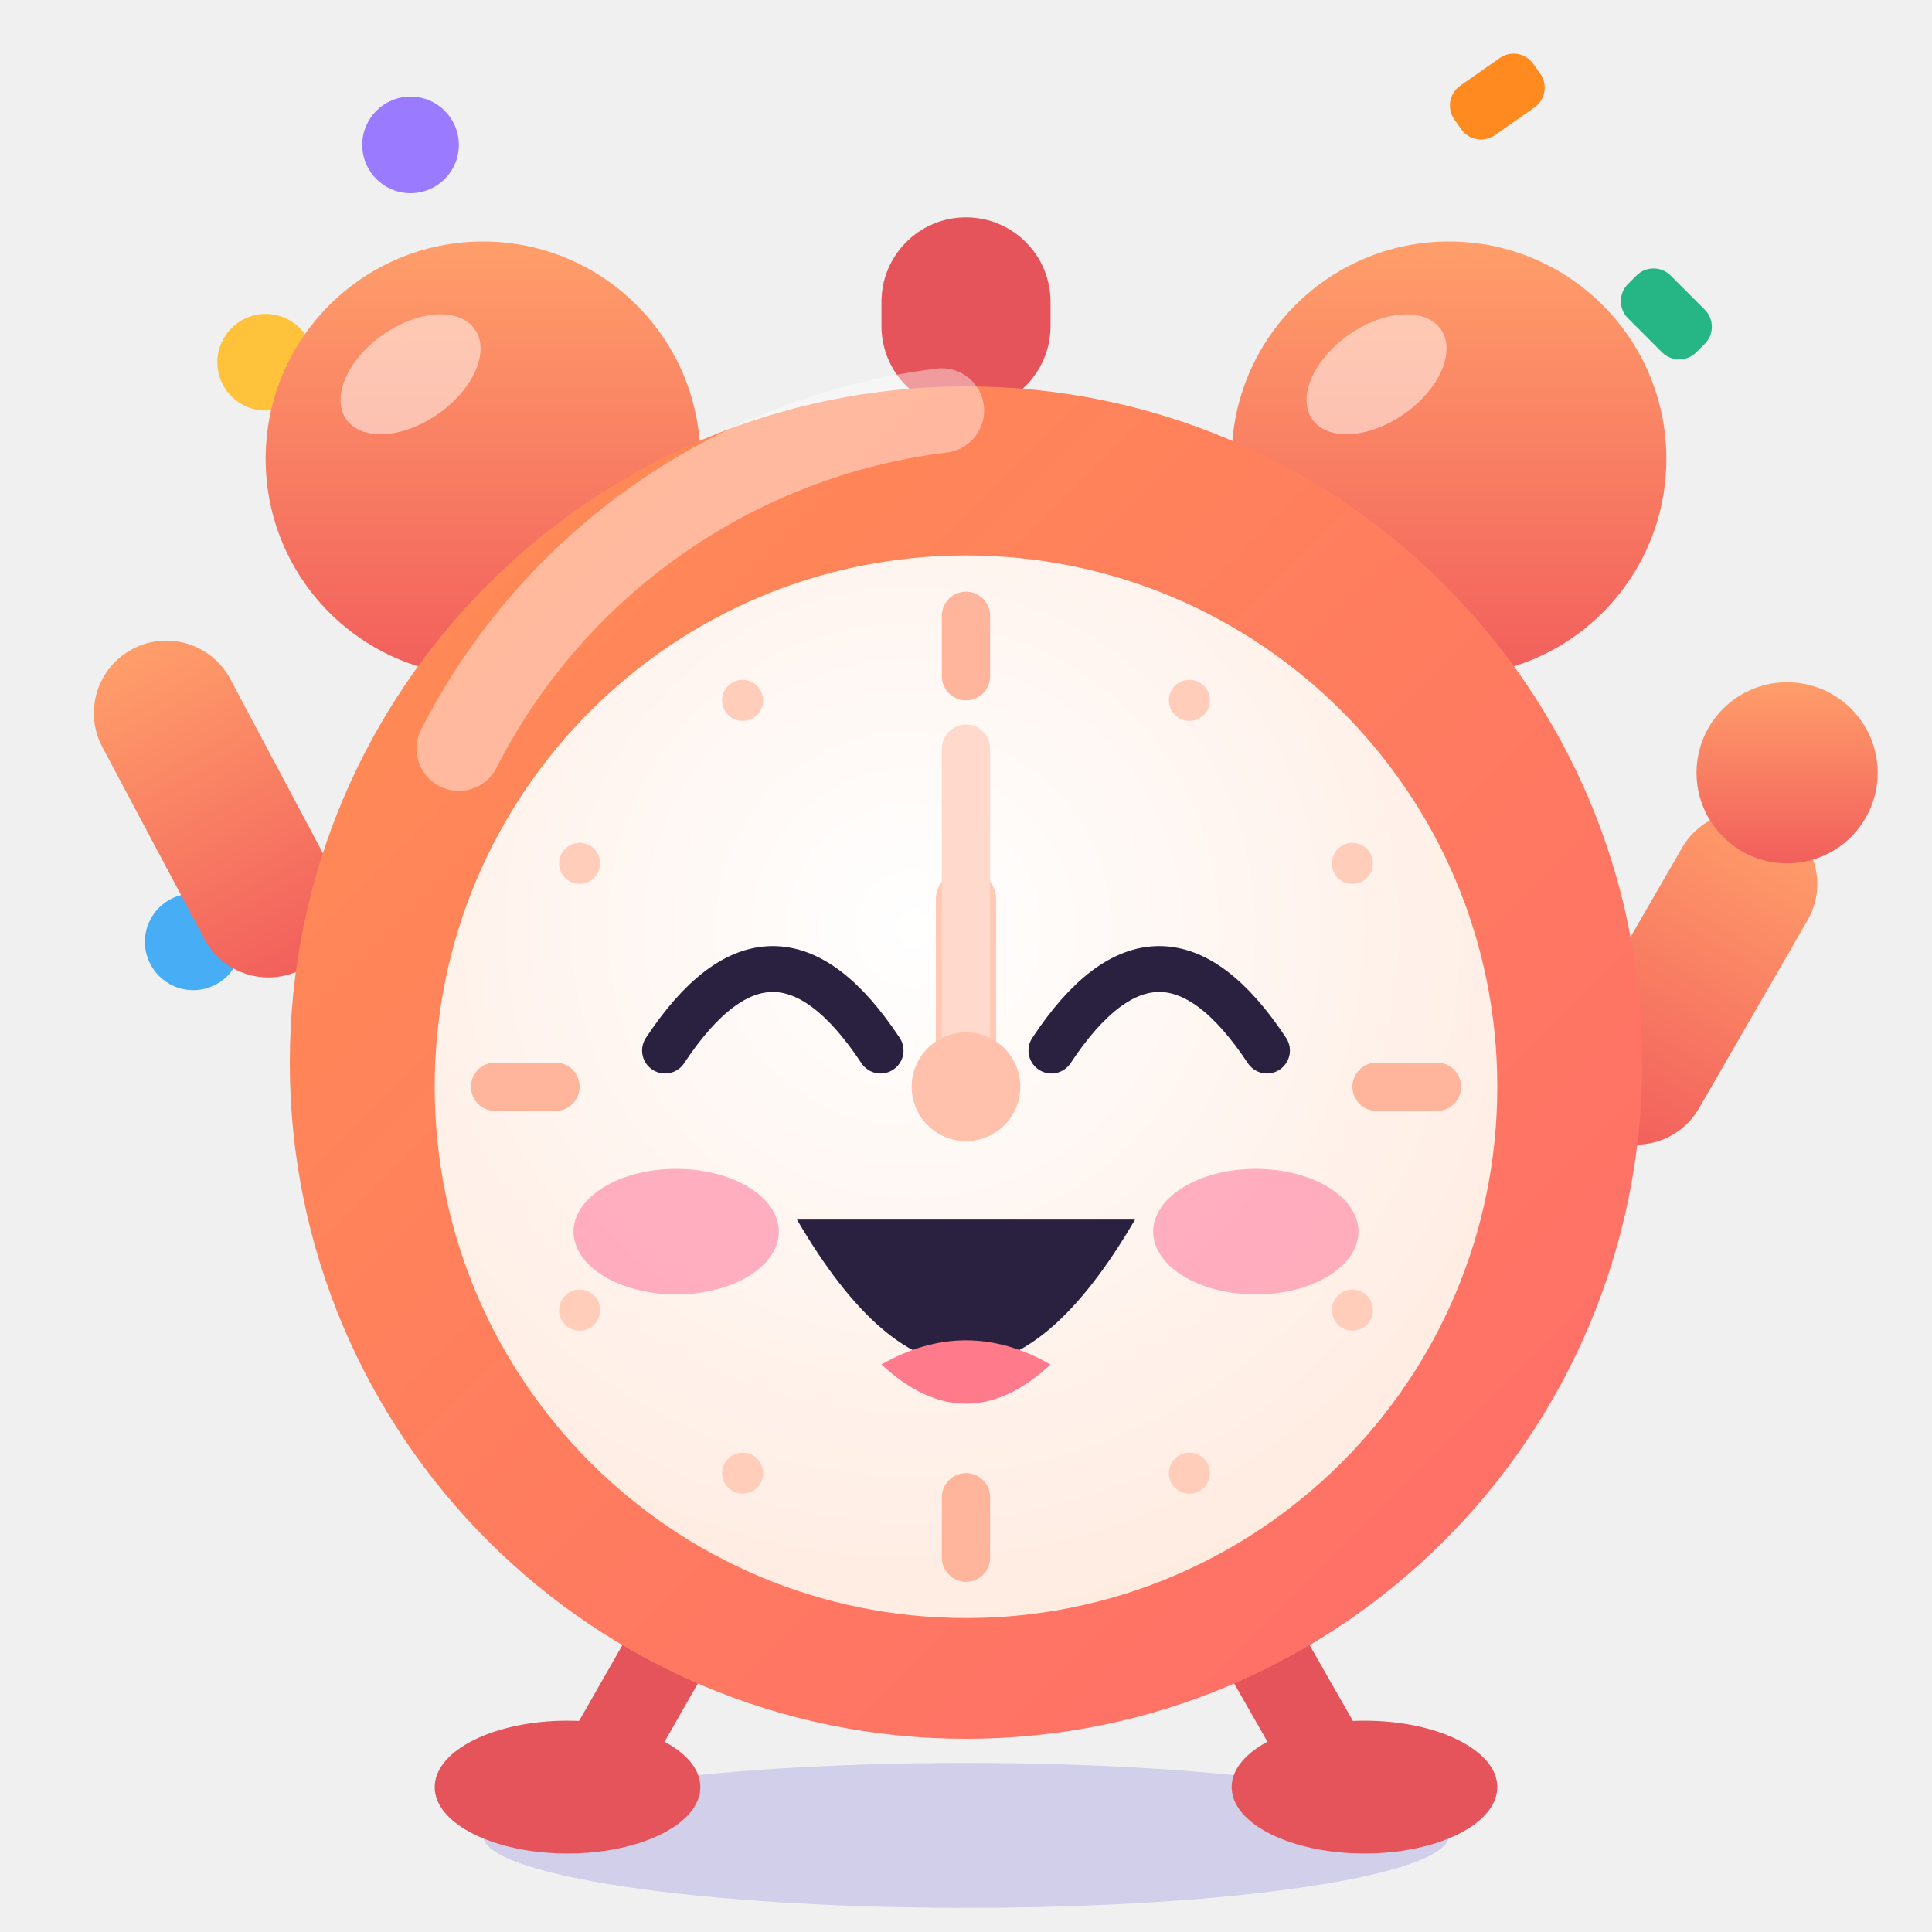
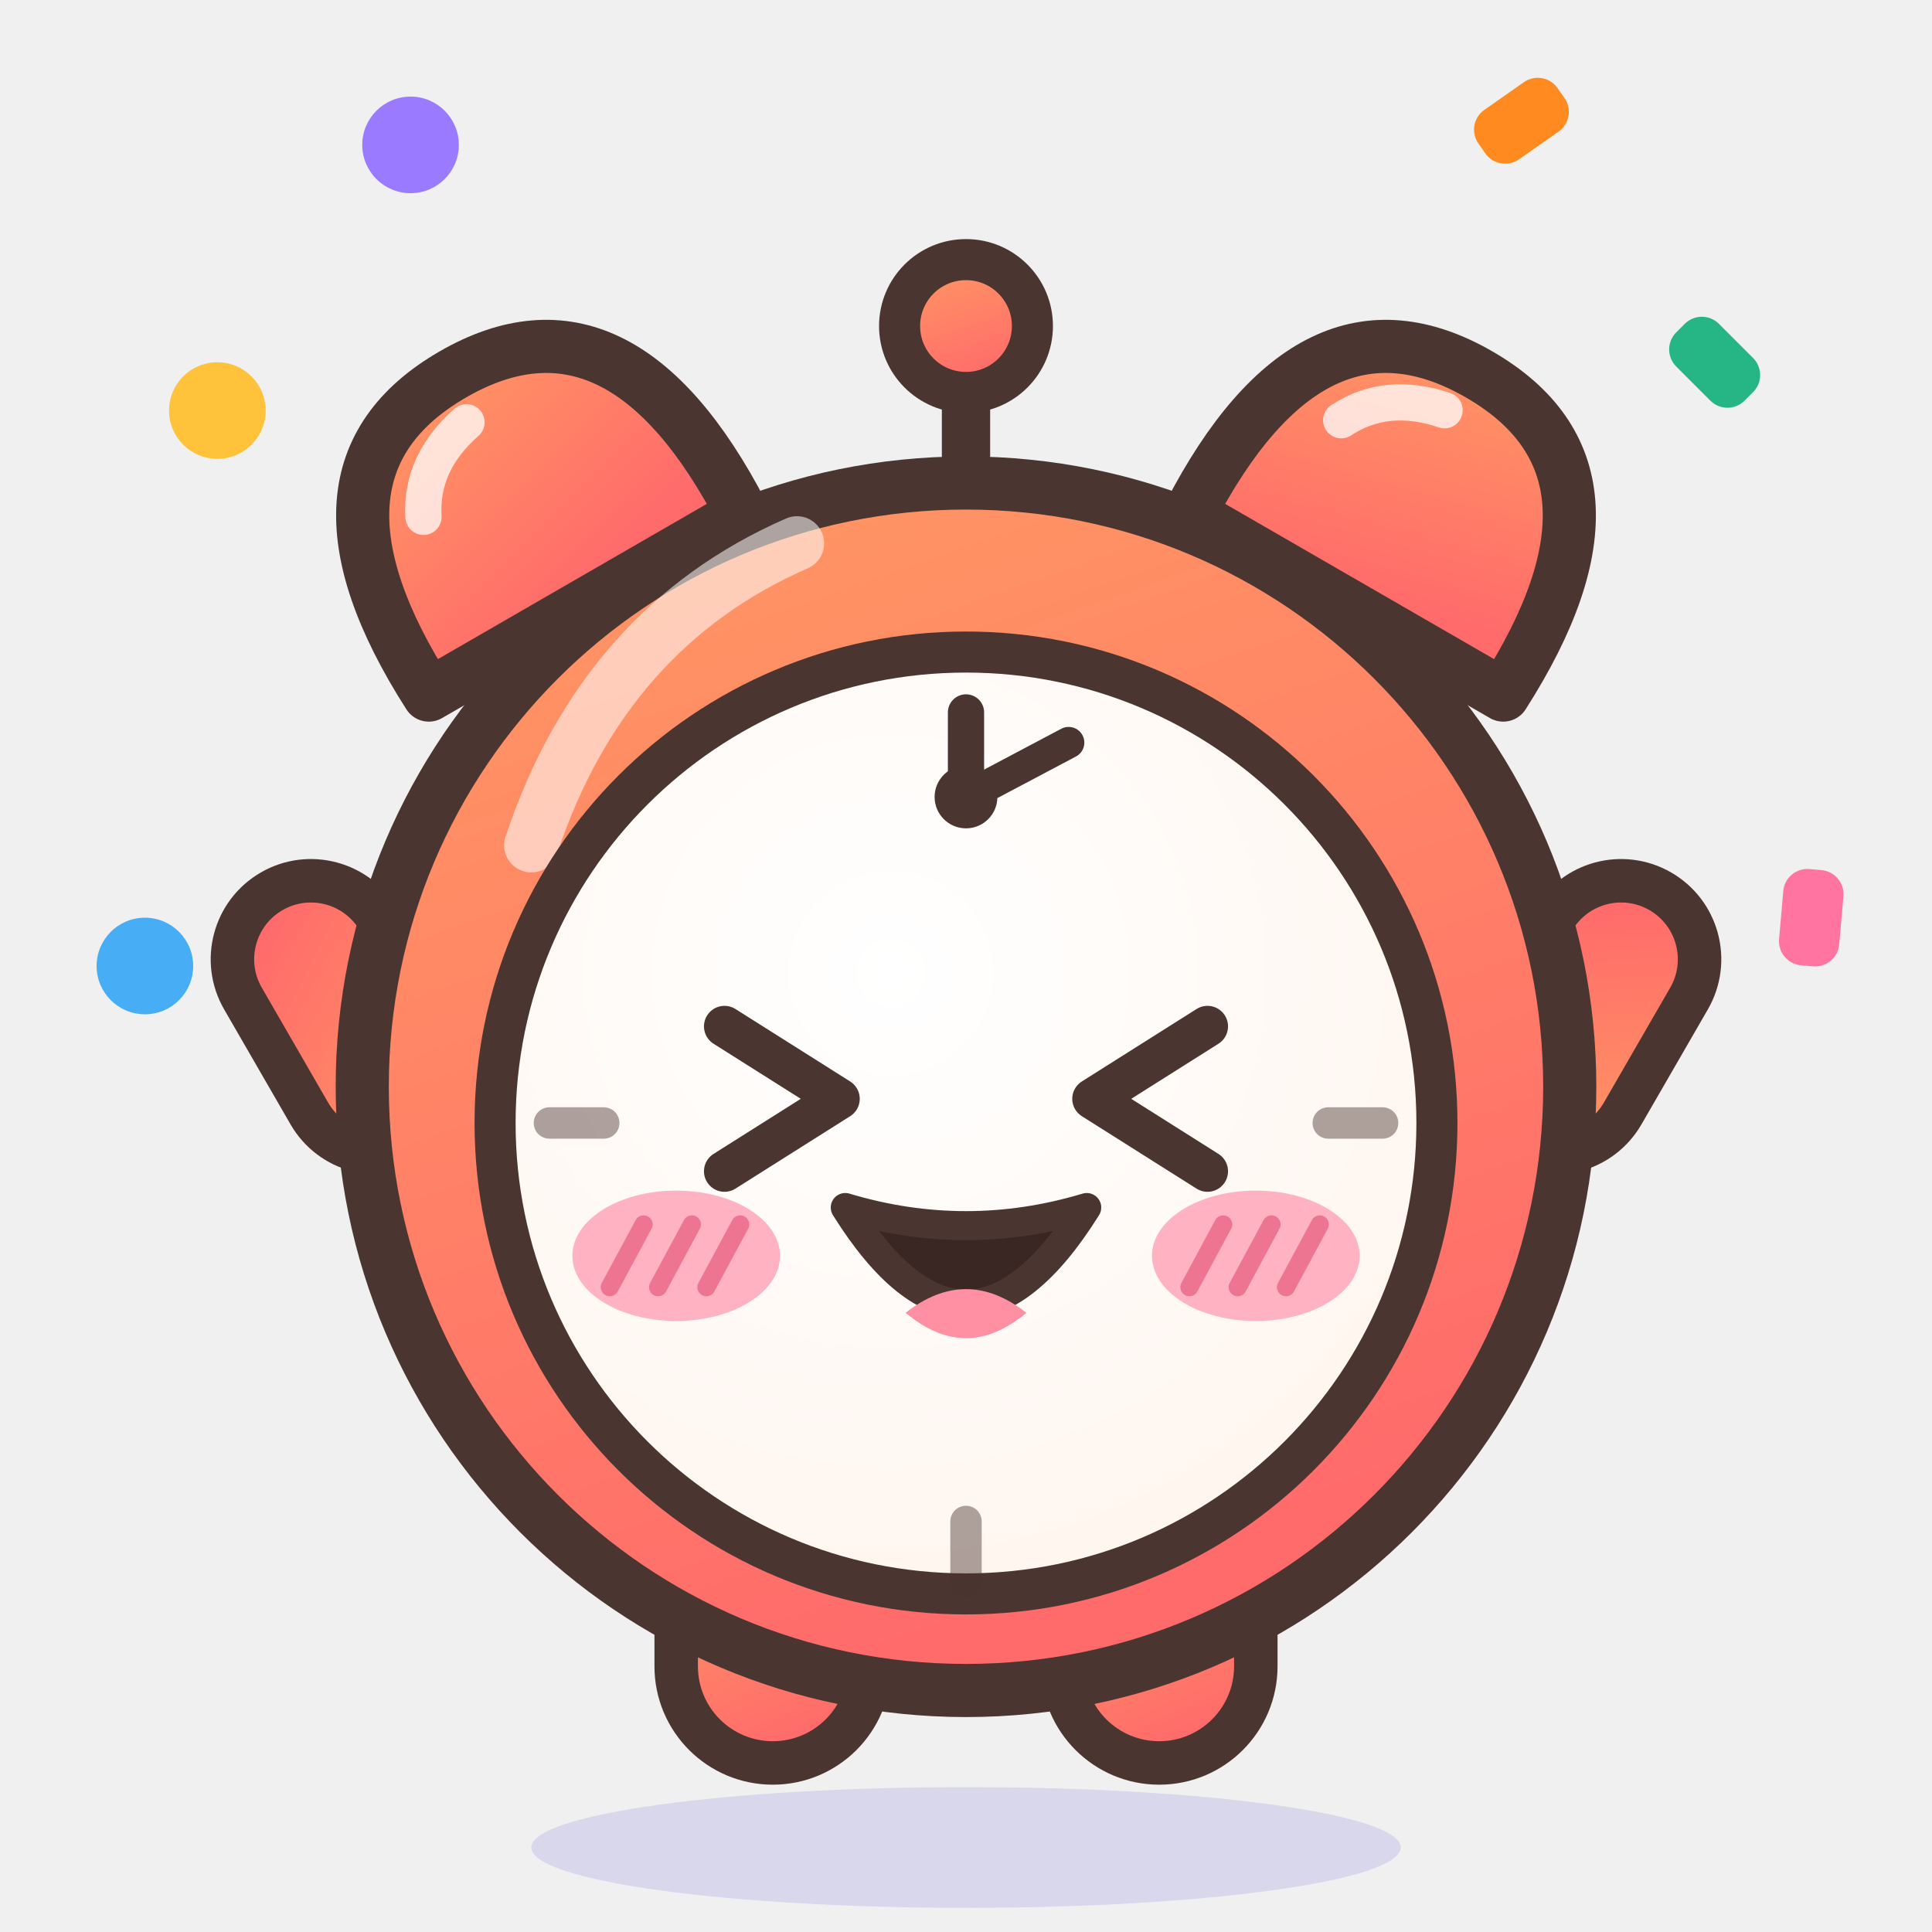
<svg xmlns="http://www.w3.org/2000/svg" viewBox="0 0 160 160" width="160" height="160" role="img" aria-label="Tíc-Tắc">
  <style>
- @keyframes f{0%,100%{transform:translateY(0)}50%{transform:translateY(-5px)}}
- @keyframes s{0%,100%{transform:scaleX(1);opacity:.18}50%{transform:scaleX(.86);opacity:.1}}
- @keyframes bl{0%,90%,100%{transform:scaleY(1)}94%{transform:scaleY(.08)}}
- @keyframes wv{0%,100%{transform:rotate(0)}50%{transform:rotate(-26deg)}}
+ @keyframes f{0%,100%{transform:translateY(0)}50%{transform:translateY(-4px)}}
+ @keyframes s{0%,100%{transform:scaleX(1);opacity:.14}50%{transform:scaleX(.86);opacity:.08}}
+ @keyframes bl{0%,91%,100%{transform:scaleY(1)}95%{transform:scaleY(.1)}}
+ @keyframes wv{0%,100%{transform:rotate(0)}50%{transform:rotate(-22deg)}}
@keyframes sp{to{transform:rotate(360deg)}}
- @keyframes ck{0%,100%{opacity:.45}50%{opacity:.8}}
+ @keyframes ck{0%,100%{opacity:.85}50%{opacity:1}}
@keyframes zz{0%{opacity:0;transform:translate(0,6px)}25%{opacity:1}100%{opacity:0;transform:translate(9px,-16px)}}
@keyframes pp{0%,100%{transform:scale(1) rotate(0)}50%{transform:scale(1.18) rotate(8deg)}}
+ @keyframes jg{0%,100%{transform:rotate(0)}25%{transform:rotate(-7deg)}75%{transform:rotate(7deg)}}
.b{animation:f 3.4s ease-in-out infinite}
.sh{transform-box:fill-box;transform-origin:center;animation:s 3.4s ease-in-out infinite}
.e{transform-box:fill-box;transform-origin:center;animation:bl 5.2s infinite}
.w{transform-box:fill-box;animation:wv 1.8s ease-in-out infinite}
- .hm{transform-origin:80px 90px;animation:sp 12s linear infinite}
- .hh{transform-origin:80px 90px;animation:sp 144s linear infinite}
+ .hm{transform-origin:80px 66px;animation:sp 10s linear infinite}
+ .hh{transform-origin:80px 66px;animation:sp 120s linear infinite}
.ck{animation:ck 3.4s ease-in-out infinite}
.z{animation:zz 2.8s ease-in-out infinite}.z2{animation-delay:1.4s}
.pp{transform-box:fill-box;transform-origin:center;animation:pp 1.7s ease-in-out infinite}
+ .jg{transform-box:fill-box;transform-origin:50% 90%;animation:jg 1.2s ease-in-out infinite}
.d2{animation-delay:.5s}.d3{animation-delay:1s}
@media (prefers-reduced-motion:reduce){*{animation:none!important}}
</style>
  <defs>
-     <linearGradient id="ttcelebrateb" x1="0" y1="0" x2="1" y2="1">
-       <stop offset="0" stop-color="#FF8E53" />
+     <linearGradient id="ttcelebrateb" x1="0" y1="0" x2="0.35" y2="1">
+       <stop offset="0" stop-color="#FF9A62" />
      <stop offset="1" stop-color="#FF6B6B" />
    </linearGradient>
-     <linearGradient id="ttcelebratel" x1="0" y1="0" x2="0" y2="1">
-       <stop offset="0" stop-color="#FF9E6A" />
-       <stop offset="1" stop-color="#F25F5C" />
-     </linearGradient>
-     <radialGradient id="ttcelebratef" cx=".45" cy=".35" r=".75">
+     <radialGradient id="ttcelebratef" cx=".42" cy=".34" r=".8">
      <stop offset="0" stop-color="#FFFFFF" />
-       <stop offset="1" stop-color="#FFE9DD" />
+       <stop offset="1" stop-color="#FFF4EC" />
    </radialGradient>
  </defs>
-   <ellipse class="sh" cx="80" cy="152" rx="40" ry="6" fill="#4338CA" opacity=".18" />
-   <circle class="pp" cx="22" cy="30" r="4" fill="#FFC23A" />
-   <rect class="pp d2" x="134" y="23.5" width="8" height="5" rx="2" fill="#26B685" transform="rotate(45 138 26)" />
-   <circle class="pp d3" cx="16" cy="78" r="4" fill="#47AEF5" />
-   <rect class="pp" x="142" y="67.5" width="8" height="5" rx="2" fill="#FF74A0" transform="rotate(95 146 70)" />
+   <ellipse class="sh" cx="80" cy="153" rx="36" ry="5" fill="#4338CA" opacity=".14" />
+   <circle class="pp" cx="18" cy="34" r="4" fill="#FFC23A" />
+   <rect class="pp d2" x="138" y="27.5" width="8" height="5" rx="2" fill="#26B685" transform="rotate(45 142 30)" />
+   <circle class="pp d3" cx="12" cy="80" r="4" fill="#47AEF5" />
+   <rect class="pp" x="146" y="73.5" width="8" height="5" rx="2" fill="#FF74A0" transform="rotate(95 150 76)" />
  <circle class="pp d2" cx="34" cy="12" r="4" fill="#9A7BFF" />
-   <rect class="pp d3" x="120" y="5.5" width="8" height="5" rx="2" fill="#FF8A1F" transform="rotate(145 124 8)" />
+   <rect class="pp d3" x="122" y="7.5" width="8" height="5" rx="2" fill="#FF8A1F" transform="rotate(145 126 10)" />
  <g class="b">
-     <rect x="73" y="18" width="14" height="16" rx="7" fill="#E5545A" />
-     <circle cx="40" cy="38" r="18" fill="url(#ttcelebratel)" />
-     <circle cx="120" cy="38" r="18" fill="url(#ttcelebratel)" />
-     <ellipse cx="34" cy="31" rx="6.5" ry="4" fill="#FFFFFF" opacity=".5" transform="rotate(-35 34 31)" />
-     <ellipse cx="114" cy="31" rx="6.5" ry="4" fill="#FFFFFF" opacity=".5" transform="rotate(-35 114 31)" />
-     <path d="M58 132 L50 146 M102 132 L110 146" stroke="#E5545A" stroke-width="7" stroke-linecap="round" />
-     <ellipse cx="47" cy="148" rx="11" ry="5.5" fill="#E5545A" />
-     <ellipse cx="113" cy="148" rx="11" ry="5.5" fill="#E5545A" />
-     <rect x="12" y="52" width="12" height="30" rx="6" fill="url(#ttcelebratel)" transform="rotate(-28 18 67)" />
-     <g class="w" style="transform-origin:15% 92%">
-       <rect x="134" y="66" width="12" height="30" rx="6" fill="url(#ttcelebratel)" transform="rotate(30 140 81)" />
-       <circle cx="148" cy="64" r="7.5" fill="url(#ttcelebratel)" />
+     <rect x="56" y="126" width="16" height="20" rx="8" fill="url(#ttcelebrateb)" stroke="#4A3530" stroke-width="3.6" stroke-linejoin="round" stroke-linecap="round" />
+     <rect x="88" y="126" width="16" height="20" rx="8" fill="url(#ttcelebrateb)" stroke="#4A3530" stroke-width="3.6" stroke-linejoin="round" stroke-linecap="round" />
+     <path d="M80 41 L80 30" stroke="#4A3530" stroke-width="4" stroke-linejoin="round" stroke-linecap="round" />
+     <circle cx="80" cy="27" r="5.5" fill="url(#ttcelebrateb)" stroke="#4A3530" stroke-width="3.4" stroke-linejoin="round" stroke-linecap="round" />
+     <g>
+       <g transform="rotate(-30 45 44)">
+         <path d="M30 51 Q29 29 45 29 Q61 29 60 51 Z" fill="url(#ttcelebrateb)" stroke="#4A3530" stroke-width="4.4" stroke-linejoin="round" stroke-linecap="round" />
+         <path d="M37 38 Q39 34 44 33" fill="none" stroke="#FFFFFF" stroke-opacity=".75" stroke-width="3" stroke-linecap="round" />
+       </g>
    </g>
-     <circle cx="80" cy="88" r="56" fill="url(#ttcelebrateb)" />
-     <path d="M38 62 A52 52 0 0 1 78 34" stroke="#FFFFFF" stroke-opacity=".42" stroke-width="7" stroke-linecap="round" fill="none" />
-     <circle cx="80" cy="90" r="44" fill="url(#ttcelebratef)" />
-     <rect x="78" y="49" width="4" height="9" rx="2" fill="#FFB49C" transform="rotate(0 80 90)" />
-     <rect x="78" y="49" width="4" height="9" rx="2" fill="#FFB49C" transform="rotate(90 80 90)" />
-     <rect x="78" y="49" width="4" height="9" rx="2" fill="#FFB49C" transform="rotate(180 80 90)" />
-     <rect x="78" y="49" width="4" height="9" rx="2" fill="#FFB49C" transform="rotate(270 80 90)" />
-     <circle cx="98.5" cy="58.0" r="1.7" fill="#FFCDBA" />
-     <circle cx="112.0" cy="71.5" r="1.7" fill="#FFCDBA" />
-     <circle cx="112.0" cy="108.5" r="1.7" fill="#FFCDBA" />
-     <circle cx="98.5" cy="122.0" r="1.7" fill="#FFCDBA" />
-     <circle cx="61.5" cy="122.0" r="1.7" fill="#FFCDBA" />
-     <circle cx="48.0" cy="108.5" r="1.7" fill="#FFCDBA" />
-     <circle cx="48.0" cy="71.5" r="1.7" fill="#FFCDBA" />
-     <circle cx="61.5" cy="58.0" r="1.7" fill="#FFCDBA" />
-     <rect class="hh" x="77.5" y="72" width="5" height="20" rx="2.5" fill="#FFC9B6" />
-     <rect class="hm" x="78" y="60" width="4" height="32" rx="2" fill="#FFD9CB" />
-     <circle cx="80" cy="90" r="4.5" fill="#FFC1AC" />
+     <g>
+       <g transform="rotate(30 115 44)">
+         <path d="M100 51 Q99 29 115 29 Q131 29 130 51 Z" fill="url(#ttcelebrateb)" stroke="#4A3530" stroke-width="4.4" stroke-linejoin="round" stroke-linecap="round" />
+         <path d="M107 38 Q109 34 114 33" fill="none" stroke="#FFFFFF" stroke-opacity=".75" stroke-width="3" stroke-linecap="round" />
+       </g>
+     </g>
+     <g>
+       <rect x="26.5" y="89" width="13" height="24" rx="6.5" fill="url(#ttcelebrateb)" stroke="#4A3530" stroke-width="3.6" stroke-linejoin="round" stroke-linecap="round" transform="rotate(150 33 92)" />
+     </g>
+     <g>
+       <rect x="120.5" y="89" width="13" height="24" rx="6.5" fill="url(#ttcelebrateb)" stroke="#4A3530" stroke-width="3.6" stroke-linejoin="round" stroke-linecap="round" transform="rotate(-150 127 92)" />
+     </g>
+     <circle cx="80" cy="90" r="50" fill="url(#ttcelebrateb)" stroke="#4A3530" stroke-width="4.4" stroke-linejoin="round" stroke-linecap="round" />
+     <path d="M44 70 Q50 52 66 45" fill="none" stroke="#FFFFFF" stroke-opacity=".55" stroke-width="4.5" stroke-linecap="round" />
+     <circle cx="80" cy="93" r="39" fill="url(#ttcelebratef)" stroke="#4A3530" stroke-width="3.4" stroke-linejoin="round" stroke-linecap="round" />
+     <path d="M45.5 93 h4.5 M110 93 h4.5 M80 126 v5" stroke="#4A3530" stroke-opacity=".45" stroke-width="2.6" stroke-linecap="round" />
+     <path class="hh" d="M80 66 L80 59" stroke="#4A3530" stroke-width="3" stroke-linejoin="round" stroke-linecap="round" />
+     <path class="hm" d="M80 66 L88.5 61.5" stroke="#4A3530" stroke-width="2.6" stroke-linejoin="round" stroke-linecap="round" />
+     <circle cx="80" cy="66" r="2.6" fill="#4A3530" />
    <g class="ck">
-       <ellipse cx="56" cy="102" rx="8.5" ry="5.2" fill="#FF7FA0" opacity=".6" />
-       <ellipse cx="104" cy="102" rx="8.5" ry="5.2" fill="#FF7FA0" opacity=".6" />
+       <ellipse cx="56" cy="104" rx="8.6" ry="5.4" fill="#FFB3C2" />
+       <path d="M50.5 106.6 L53.3 101.4" stroke="#EE7591" stroke-width="1.5" stroke-linecap="round" />
+       <path d="M54.5 106.6 L57.3 101.4" stroke="#EE7591" stroke-width="1.5" stroke-linecap="round" />
+       <path d="M58.5 106.6 L61.3 101.4" stroke="#EE7591" stroke-width="1.5" stroke-linecap="round" />
+       <ellipse cx="104" cy="104" rx="8.6" ry="5.4" fill="#FFB3C2" />
+       <path d="M98.5 106.6 L101.3 101.4" stroke="#EE7591" stroke-width="1.5" stroke-linecap="round" />
+       <path d="M102.5 106.6 L105.3 101.4" stroke="#EE7591" stroke-width="1.5" stroke-linecap="round" />
+       <path d="M106.5 106.6 L109.3 101.4" stroke="#EE7591" stroke-width="1.5" stroke-linecap="round" />
    </g>
-     <path d="M55.075 87 Q64 73.5 72.925 87" fill="none" stroke="#2A2140" stroke-width="3.8" stroke-linecap="round" />
-     <path d="M87.075 87 Q96 73.5 104.925 87" fill="none" stroke="#2A2140" stroke-width="3.8" stroke-linecap="round" />
-     <path d="M66 101 Q80 125 94 101 Z" fill="#2A2140" />
-     <path d="M73 113 Q80 109 87 113 Q80 119.5 73 113 Z" fill="#FF7A8A" />
+     <path d="M60.0 85.0 L69.5 91 L60.0 97.0" fill="none" stroke="#4A3530" stroke-width="3.4" stroke-linejoin="round" stroke-linecap="round" />
+     <path d="M100.0 85.0 L90.5 91 L100.0 97.0" fill="none" stroke="#4A3530" stroke-width="3.4" stroke-linejoin="round" stroke-linecap="round" />
+     <path d="M70 100 Q80 116 90 100 Q80 103 70 100 Z" fill="#3A2724" stroke="#4A3530" stroke-width="2.4" stroke-linejoin="round" stroke-linecap="round" />
+     <path d="M75.0 108.72 Q80 104.8 85.0 108.72 Q80 112.92 75.0 108.72 Z" fill="#FF8FA3" />
  </g>
</svg>
